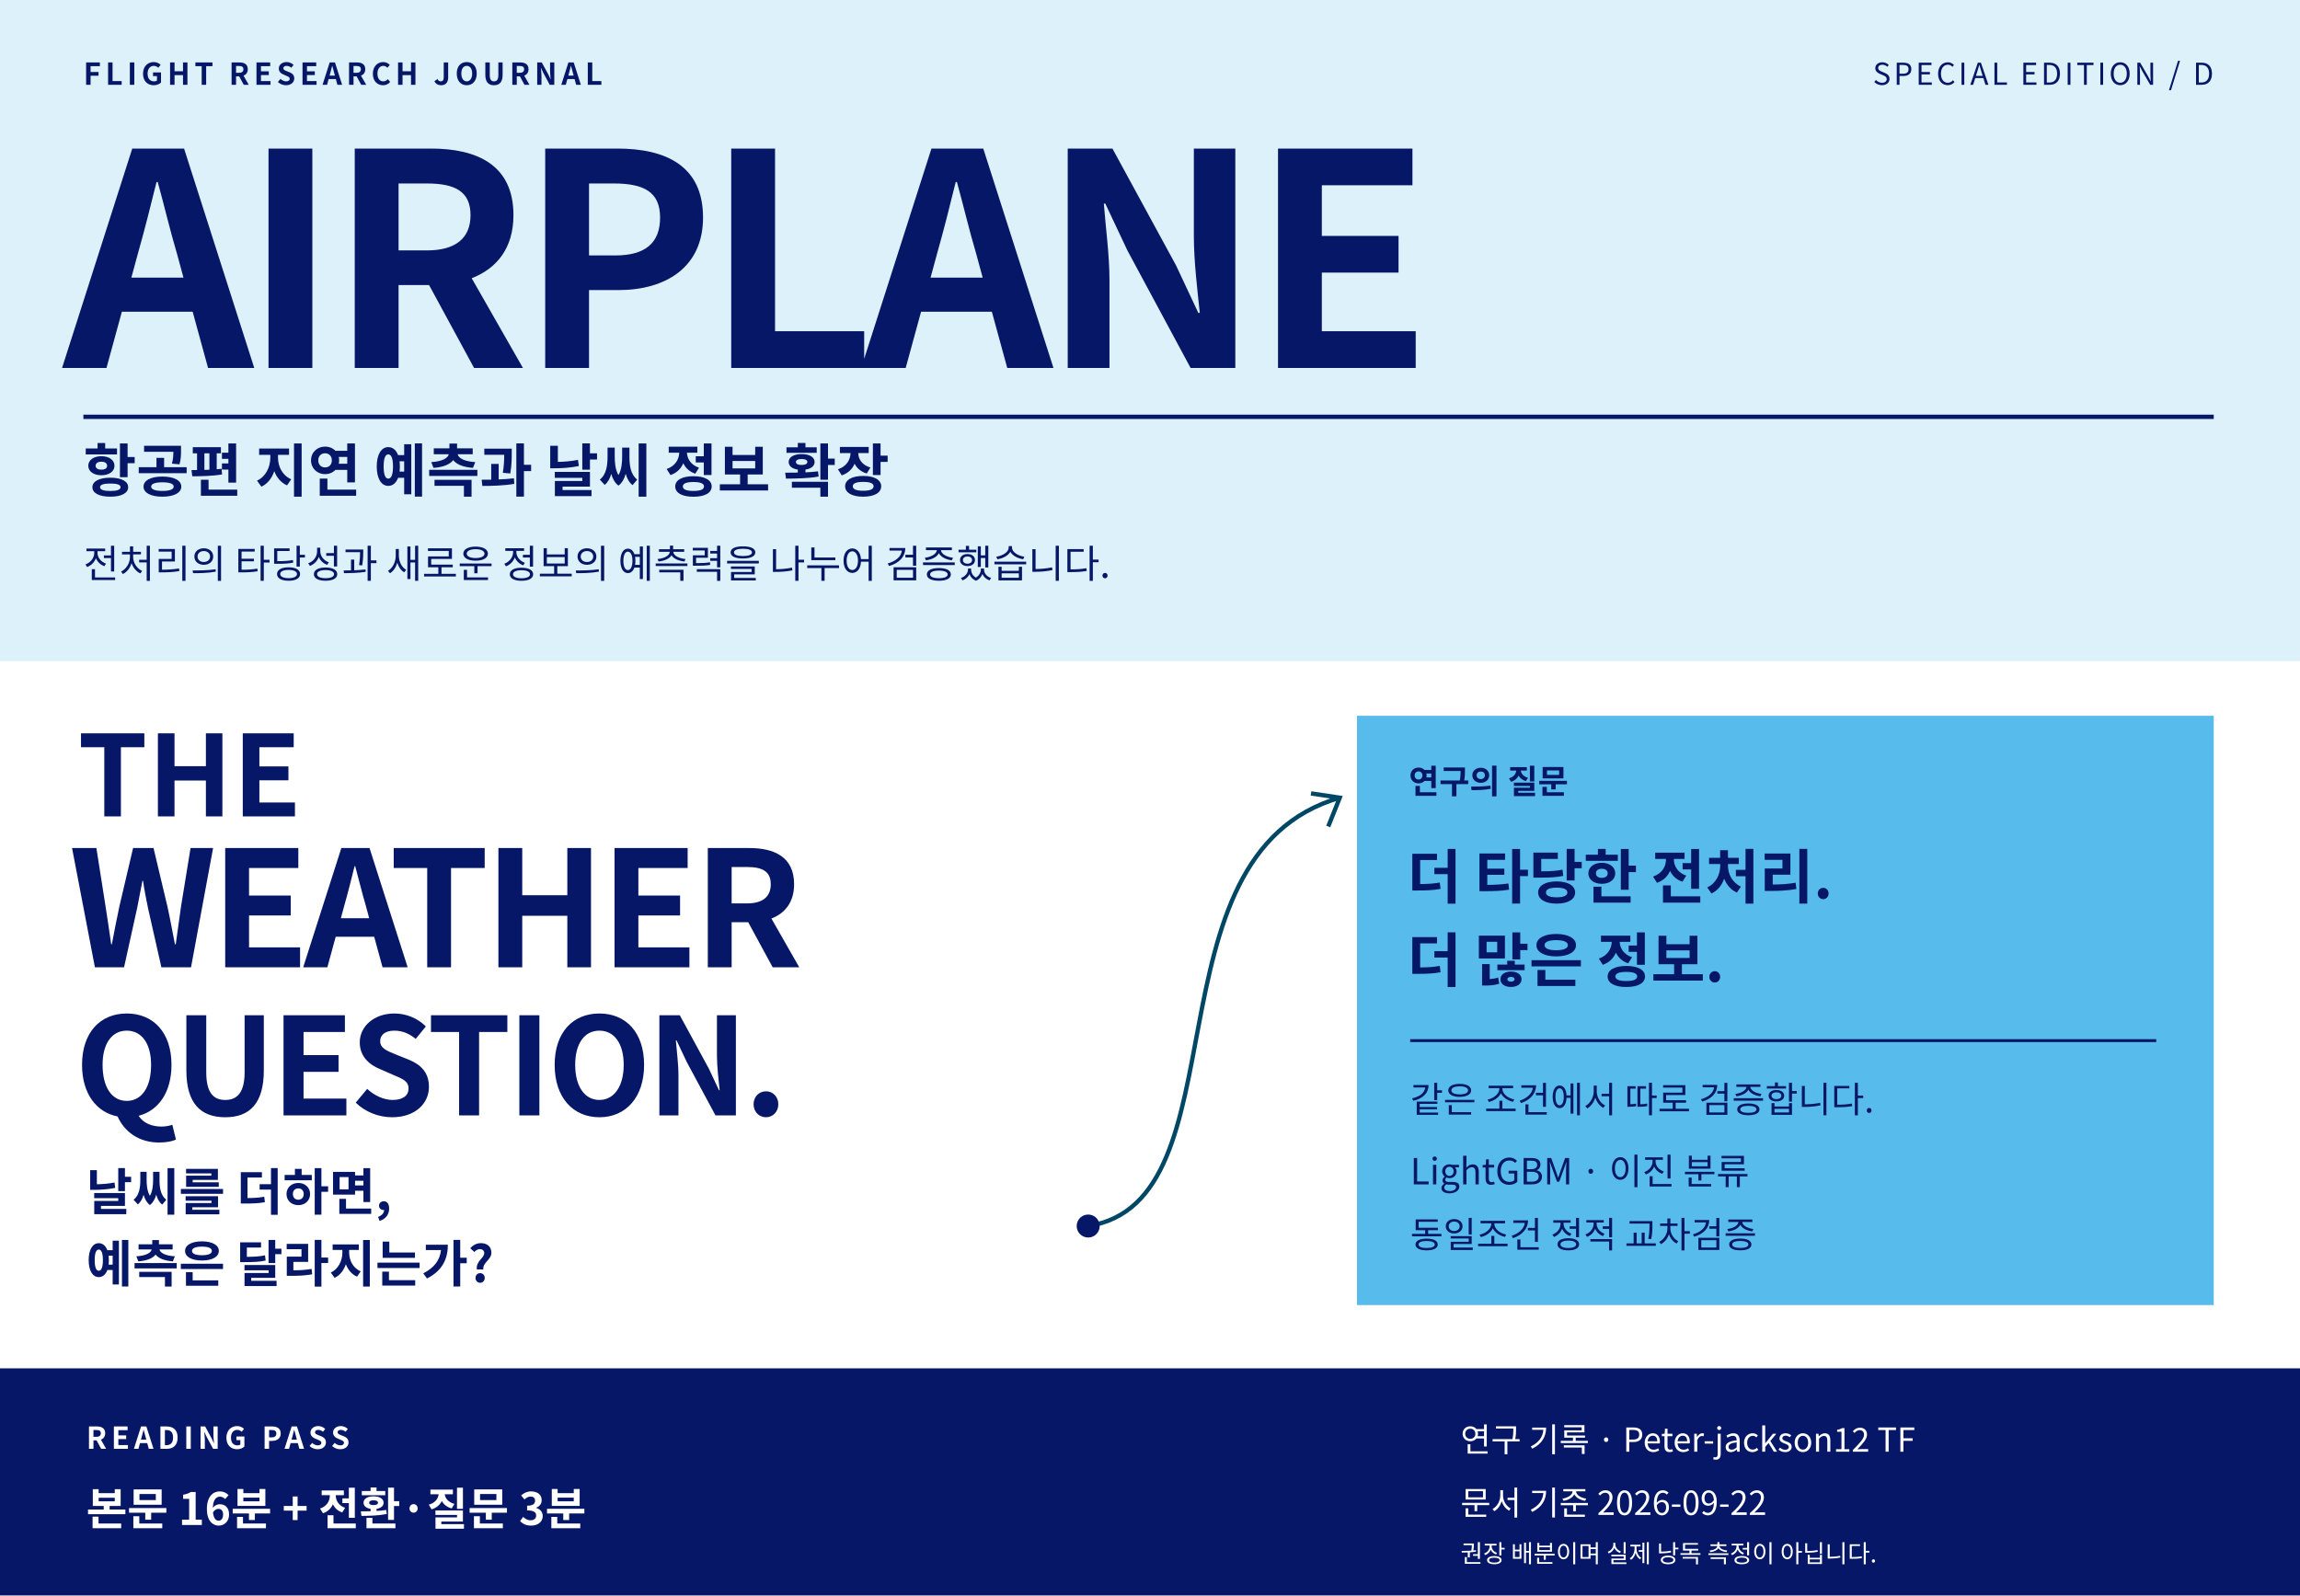
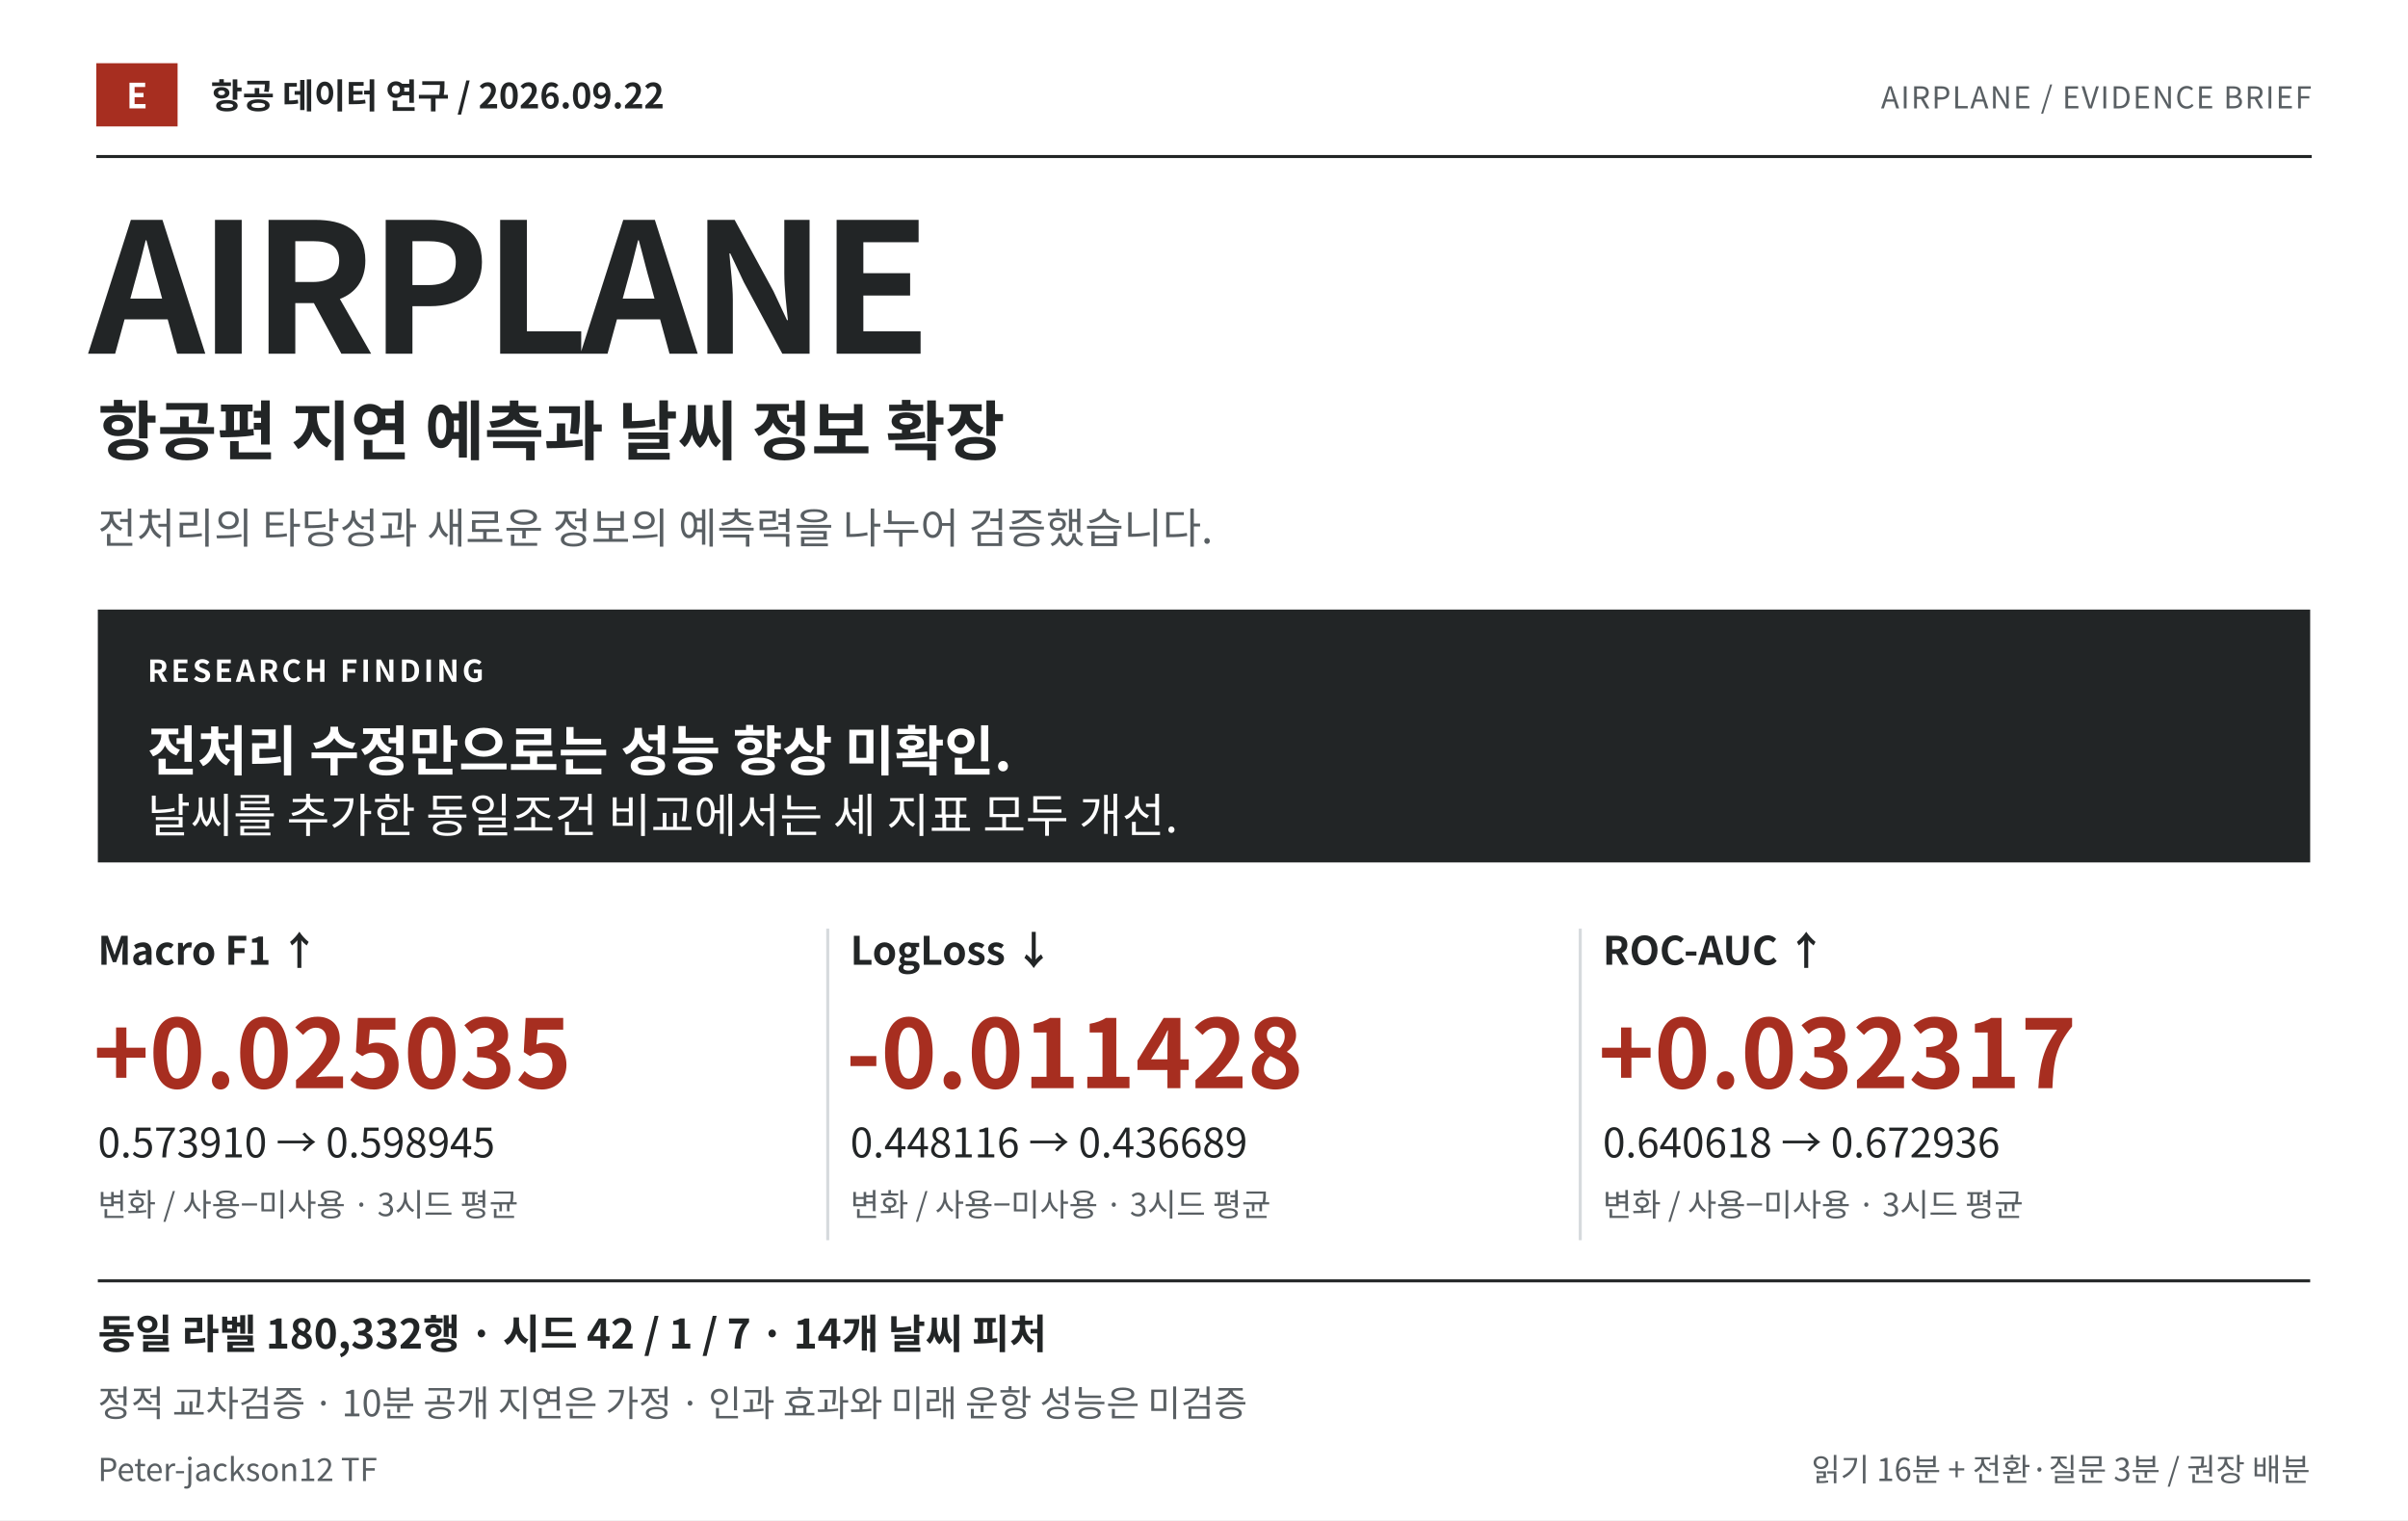
- <svg xmlns="http://www.w3.org/2000/svg" width="1600" height="1110" viewBox="0 0 1600 1110" role="img" aria-labelledby="title desc">
-   <rect width="1600" height="1110" fill="#FFFFFF" />
-   <rect x="0" y="0" width="1600" height="460" fill="#DDF1FB" />
-   <text x="58" y="59" fill="#051766" font-family="Noto Sans CJK KR, Malgun Gothic, Apple SD Gothic Neo, sans-serif" font-size="21" font-weight="700" text-anchor="start" style="font-variant-numeric:tabular-nums" letter-spacing="3">FLIGHT RESEARCH JOURNAL</text>
-   <text x="1540" y="59" fill="#051766" font-family="Noto Sans CJK KR, Malgun Gothic, Apple SD Gothic Neo, sans-serif" font-size="21" font-weight="400" text-anchor="end" style="font-variant-numeric:tabular-nums" letter-spacing="2">SPECIAL EDITION / D</text>
-   <text x="44" y="256" fill="#051766" font-family="Noto Sans CJK KR, Malgun Gothic, Apple SD Gothic Neo, sans-serif" font-size="206" font-weight="900" text-anchor="start" style="font-variant-numeric:tabular-nums" letter-spacing="-8">AIRPLANE</text>
-   <line x1="58" y1="290" x2="1540" y2="290" stroke="#051766" stroke-width="3" />
-   <text x="58" y="342" fill="#051766" font-family="Noto Sans CJK KR, Malgun Gothic, Apple SD Gothic Neo, sans-serif" font-size="40" font-weight="700" text-anchor="start" style="font-variant-numeric:tabular-nums">항공편 지연 예측과 날씨 정보 확장</text>
-   <text x="58" y="402" fill="#051766" font-family="Noto Sans CJK KR, Malgun Gothic, Apple SD Gothic Neo, sans-serif" font-size="27" font-weight="400" text-anchor="start" style="font-variant-numeric:tabular-nums">전처리의 타당성과 새로운 정보의 예측력을 나누어 검증했습니다.</text>
-   <text x="54" y="568" fill="#051766" font-family="Noto Sans CJK KR, Malgun Gothic, Apple SD Gothic Neo, sans-serif" font-size="78" font-weight="900" text-anchor="start" style="font-variant-numeric:tabular-nums">THE</text>
-   <text x="48" y="673" fill="#051766" font-family="Noto Sans CJK KR, Malgun Gothic, Apple SD Gothic Neo, sans-serif" font-size="112" font-weight="900" text-anchor="start" style="font-variant-numeric:tabular-nums" letter-spacing="-4">WEATHER</text>
-   <text x="52" y="776" fill="#051766" font-family="Noto Sans CJK KR, Malgun Gothic, Apple SD Gothic Neo, sans-serif" font-size="94" font-weight="900" text-anchor="start" style="font-variant-numeric:tabular-nums" letter-spacing="-3">QUESTION.</text>
-   <text x="60" y="842" fill="#051766" font-family="Noto Sans CJK KR, Malgun Gothic, Apple SD Gothic Neo, sans-serif" font-size="35" font-weight="700" text-anchor="start" style="font-variant-numeric:tabular-nums">날씨를 더하면,</text>
-   <text x="60" y="892" fill="#051766" font-family="Noto Sans CJK KR, Malgun Gothic, Apple SD Gothic Neo, sans-serif" font-size="35" font-weight="700" text-anchor="start" style="font-variant-numeric:tabular-nums">예측은 달라지는가?</text>
-   <rect x="944" y="498" width="596" height="410" fill="#57BBEB" />
-   <text x="980" y="552" fill="#051766" font-family="Noto Sans CJK KR, Malgun Gothic, Apple SD Gothic Neo, sans-serif" font-size="23" font-weight="700" text-anchor="start" style="font-variant-numeric:tabular-nums">연구의 질문</text>
-   <text x="979" y="625" fill="#051766" font-family="Noto Sans CJK KR, Malgun Gothic, Apple SD Gothic Neo, sans-serif" font-size="41" font-weight="700" text-anchor="start" style="font-variant-numeric:tabular-nums">더 타당한 전처리.</text>
-   <text x="979" y="683" fill="#051766" font-family="Noto Sans CJK KR, Malgun Gothic, Apple SD Gothic Neo, sans-serif" font-size="41" font-weight="700" text-anchor="start" style="font-variant-numeric:tabular-nums">더 많은 정보.</text>
-   <line x1="981" y1="724" x2="1500" y2="724" stroke="#051766" stroke-width="2" />
-   <text x="981" y="774" fill="#051766" font-family="Noto Sans CJK KR, Malgun Gothic, Apple SD Gothic Neo, sans-serif" font-size="25" font-weight="400" text-anchor="start" style="font-variant-numeric:tabular-nums">같은 조건에서 따로 검증합니다.</text>
-   <text x="981" y="824" fill="#051766" font-family="Noto Sans CJK KR, Malgun Gothic, Apple SD Gothic Neo, sans-serif" font-size="25" font-weight="400" text-anchor="start" style="font-variant-numeric:tabular-nums">LightGBM · 이진 분류</text>
-   <text x="981" y="868" fill="#051766" font-family="Noto Sans CJK KR, Malgun Gothic, Apple SD Gothic Neo, sans-serif" font-size="25" font-weight="400" text-anchor="start" style="font-variant-numeric:tabular-nums">동일조건 정적 교차검증</text>
-   <path d="M757 853 C867 836 794 595 932 555" fill="none" stroke="#004766" stroke-width="3" />
-   <path d="M912 552 L932 555 L924 575" fill="none" stroke="#004766" stroke-width="3" />
-   <circle cx="757" cy="853" r="7" fill="#051766" stroke="#051766" stroke-width="2" />
-   <rect x="0" y="952" width="1600" height="158" fill="#051766" />
-   <text x="60" y="1008" fill="#FFFFFF" font-family="Noto Sans CJK KR, Malgun Gothic, Apple SD Gothic Neo, sans-serif" font-size="21" font-weight="700" text-anchor="start" style="font-variant-numeric:tabular-nums" letter-spacing="3">READING PASS</text>
-   <text x="60" y="1061" fill="#FFFFFF" font-family="Noto Sans CJK KR, Malgun Gothic, Apple SD Gothic Neo, sans-serif" font-size="31" font-weight="700" text-anchor="start" style="font-variant-numeric:tabular-nums">본문 16분 + 전환·질문 3분</text>
-   <text x="1016" y="1010" fill="#FFFFFF" font-family="Noto Sans CJK KR, Malgun Gothic, Apple SD Gothic Neo, sans-serif" font-size="23" font-weight="400" text-anchor="start" style="font-variant-numeric:tabular-nums">연구 기록 · Peter-jackson12 TF</text>
-   <text x="1016" y="1054" fill="#FFFFFF" font-family="Noto Sans CJK KR, Malgun Gothic, Apple SD Gothic Neo, sans-serif" font-size="23" font-weight="400" text-anchor="start" style="font-variant-numeric:tabular-nums">문서 기준 2026-09-22</text>
-   <text x="1016" y="1087" fill="#FFFFFF" font-family="Noto Sans CJK KR, Malgun Gothic, Apple SD Gothic Neo, sans-serif" font-size="17" font-weight="400" text-anchor="start" style="font-variant-numeric:tabular-nums">권장 배분이며 실제 낭독 측정이 아닙니다.</text>
+ <svg xmlns="http://www.w3.org/2000/svg" width="1600" height="1010" viewBox="0 0 1600 1010" role="img" aria-labelledby="title desc">
+   <rect width="1600" height="1010" fill="#FFFFFF" />
+   <rect x="64" y="42" width="54" height="42" fill="#A72E20" />
+   <text x="91" y="72" fill="#FFFFFF" font-family="Noto Sans CJK KR, Malgun Gothic, Apple SD Gothic Neo, sans-serif" font-size="23" font-weight="700" text-anchor="middle" style="font-variant-numeric:tabular-nums">E</text>
+   <text x="140" y="72" fill="#222526" font-family="Noto Sans CJK KR, Malgun Gothic, Apple SD Gothic Neo, sans-serif" font-size="23" font-weight="700" text-anchor="start" style="font-variant-numeric:tabular-nums">항공 데이터 연구 / 2026.09.22</text>
+   <text x="1536" y="72" fill="#595F63" font-family="Noto Sans CJK KR, Malgun Gothic, Apple SD Gothic Neo, sans-serif" font-size="20" font-weight="400" text-anchor="end" style="font-variant-numeric:tabular-nums" letter-spacing="1">AIRPLANE / EVIDENCE BRIEF</text>
+   <line x1="64" y1="104" x2="1536" y2="104" stroke="#222526" stroke-width="2" />
+   <text x="59" y="235" fill="#222526" font-family="Noto Sans CJK KR, Malgun Gothic, Apple SD Gothic Neo, sans-serif" font-size="120" font-weight="900" text-anchor="start" style="font-variant-numeric:tabular-nums" letter-spacing="-4">AIRPLANE</text>
+   <text x="65" y="302" fill="#222526" font-family="Noto Sans CJK KR, Malgun Gothic, Apple SD Gothic Neo, sans-serif" font-size="43" font-weight="700" text-anchor="start" style="font-variant-numeric:tabular-nums">항공편 지연 예측과 날씨 정보 확장</text>
+   <text x="65" y="361" fill="#595F63" font-family="Noto Sans CJK KR, Malgun Gothic, Apple SD Gothic Neo, sans-serif" font-size="28" font-weight="400" text-anchor="start" style="font-variant-numeric:tabular-nums">전처리의 타당성과 새로운 정보의 예측력을 나누어 검증했습니다.</text>
+   <rect x="65" y="405" width="1470" height="168" fill="#222526" />
+   <text x="98" y="453" fill="#FFFFFF" font-family="Noto Sans CJK KR, Malgun Gothic, Apple SD Gothic Neo, sans-serif" font-size="20" font-weight="700" text-anchor="start" style="font-variant-numeric:tabular-nums" letter-spacing="2">RESEARCH FINDING</text>
+   <text x="98" y="512" fill="#FFFFFF" font-family="Noto Sans CJK KR, Malgun Gothic, Apple SD Gothic Neo, sans-serif" font-size="36" font-weight="700" text-anchor="start" style="font-variant-numeric:tabular-nums">전처리 수정만으로는 성능 향상 미확인.</text>
+   <text x="98" y="553" fill="#FFFFFF" font-family="Noto Sans CJK KR, Malgun Gothic, Apple SD Gothic Neo, sans-serif" font-size="31" font-weight="400" text-anchor="start" style="font-variant-numeric:tabular-nums">날씨를 추가한 동일조건 비교에서는 세 지표 모두 개선.</text>
+   <text x="65" y="641" fill="#222526" font-family="Noto Sans CJK KR, Malgun Gothic, Apple SD Gothic Neo, sans-serif" font-size="26" font-weight="700" text-anchor="start" style="font-variant-numeric:tabular-nums">Macro F1 ↑</text>
+   <text x="62" y="723" fill="#A72E20" font-family="Noto Sans CJK KR, Malgun Gothic, Apple SD Gothic Neo, sans-serif" font-size="63" font-weight="800" text-anchor="start" style="font-variant-numeric:tabular-nums">+0.025035</text>
+   <text x="65" y="769" fill="#222526" font-family="Noto Sans CJK KR, Malgun Gothic, Apple SD Gothic Neo, sans-serif" font-size="27" font-weight="400" text-anchor="start" style="font-variant-numeric:tabular-nums">0.573910 → 0.598945</text>
+   <text x="65" y="808" fill="#595F63" font-family="Noto Sans CJK KR, Malgun Gothic, Apple SD Gothic Neo, sans-serif" font-size="21" font-weight="400" text-anchor="start" style="font-variant-numeric:tabular-nums">변화 / 사용−미사용 · 3시드 평균</text>
+   <line x1="550" y1="617" x2="550" y2="824" stroke="#D6DADD" stroke-width="2" />
+   <text x="565" y="641" fill="#222526" font-family="Noto Sans CJK KR, Malgun Gothic, Apple SD Gothic Neo, sans-serif" font-size="26" font-weight="700" text-anchor="start" style="font-variant-numeric:tabular-nums">LogLoss ↓</text>
+   <text x="562" y="723" fill="#A72E20" font-family="Noto Sans CJK KR, Malgun Gothic, Apple SD Gothic Neo, sans-serif" font-size="63" font-weight="800" text-anchor="start" style="font-variant-numeric:tabular-nums">-0.011428</text>
+   <text x="565" y="769" fill="#222526" font-family="Noto Sans CJK KR, Malgun Gothic, Apple SD Gothic Neo, sans-serif" font-size="27" font-weight="400" text-anchor="start" style="font-variant-numeric:tabular-nums">0.448116 → 0.436689</text>
+   <text x="565" y="808" fill="#595F63" font-family="Noto Sans CJK KR, Malgun Gothic, Apple SD Gothic Neo, sans-serif" font-size="21" font-weight="400" text-anchor="start" style="font-variant-numeric:tabular-nums">변화 / 사용−미사용 · 3시드 평균</text>
+   <line x1="1050" y1="617" x2="1050" y2="824" stroke="#D6DADD" stroke-width="2" />
+   <text x="1065" y="641" fill="#222526" font-family="Noto Sans CJK KR, Malgun Gothic, Apple SD Gothic Neo, sans-serif" font-size="26" font-weight="700" text-anchor="start" style="font-variant-numeric:tabular-nums">ROC-AUC ↑</text>
+   <text x="1062" y="723" fill="#A72E20" font-family="Noto Sans CJK KR, Malgun Gothic, Apple SD Gothic Neo, sans-serif" font-size="63" font-weight="800" text-anchor="start" style="font-variant-numeric:tabular-nums">+0.032317</text>
+   <text x="1065" y="769" fill="#222526" font-family="Noto Sans CJK KR, Malgun Gothic, Apple SD Gothic Neo, sans-serif" font-size="27" font-weight="400" text-anchor="start" style="font-variant-numeric:tabular-nums">0.640618 → 0.672936</text>
+   <text x="1065" y="808" fill="#595F63" font-family="Noto Sans CJK KR, Malgun Gothic, Apple SD Gothic Neo, sans-serif" font-size="21" font-weight="400" text-anchor="start" style="font-variant-numeric:tabular-nums">변화 / 사용−미사용 · 3시드 평균</text>
+   <line x1="65" y1="851" x2="1535" y2="851" stroke="#222526" stroke-width="2" />
+   <text x="65" y="896" fill="#222526" font-family="Noto Sans CJK KR, Malgun Gothic, Apple SD Gothic Neo, sans-serif" font-size="27" font-weight="700" text-anchor="start" style="font-variant-numeric:tabular-nums">동일 라벨 180,332행 · 시드 42 / 1 / 7 · 14개 날씨 피처</text>
+   <text x="65" y="941" fill="#595F63" font-family="Noto Sans CJK KR, Malgun Gothic, Apple SD Gothic Neo, sans-serif" font-size="24" font-weight="400" text-anchor="start" style="font-variant-numeric:tabular-nums">정적 교차검증 · 10분 공개 지연은 가정 · 인과 효과와 미래 운항 성능은 미검증</text>
+   <text x="65" y="984" fill="#595F63" font-family="Noto Sans CJK KR, Malgun Gothic, Apple SD Gothic Neo, sans-serif" font-size="21" font-weight="400" text-anchor="start" style="font-variant-numeric:tabular-nums">Peter-jackson12 TF</text>
+   <text x="1535" y="984" fill="#595F63" font-family="Noto Sans CJK KR, Malgun Gothic, Apple SD Gothic Neo, sans-serif" font-size="21" font-weight="400" text-anchor="end" style="font-variant-numeric:tabular-nums">읽기 16분 + 전환·질문 3분 / 권장 배분</text>
</svg>
